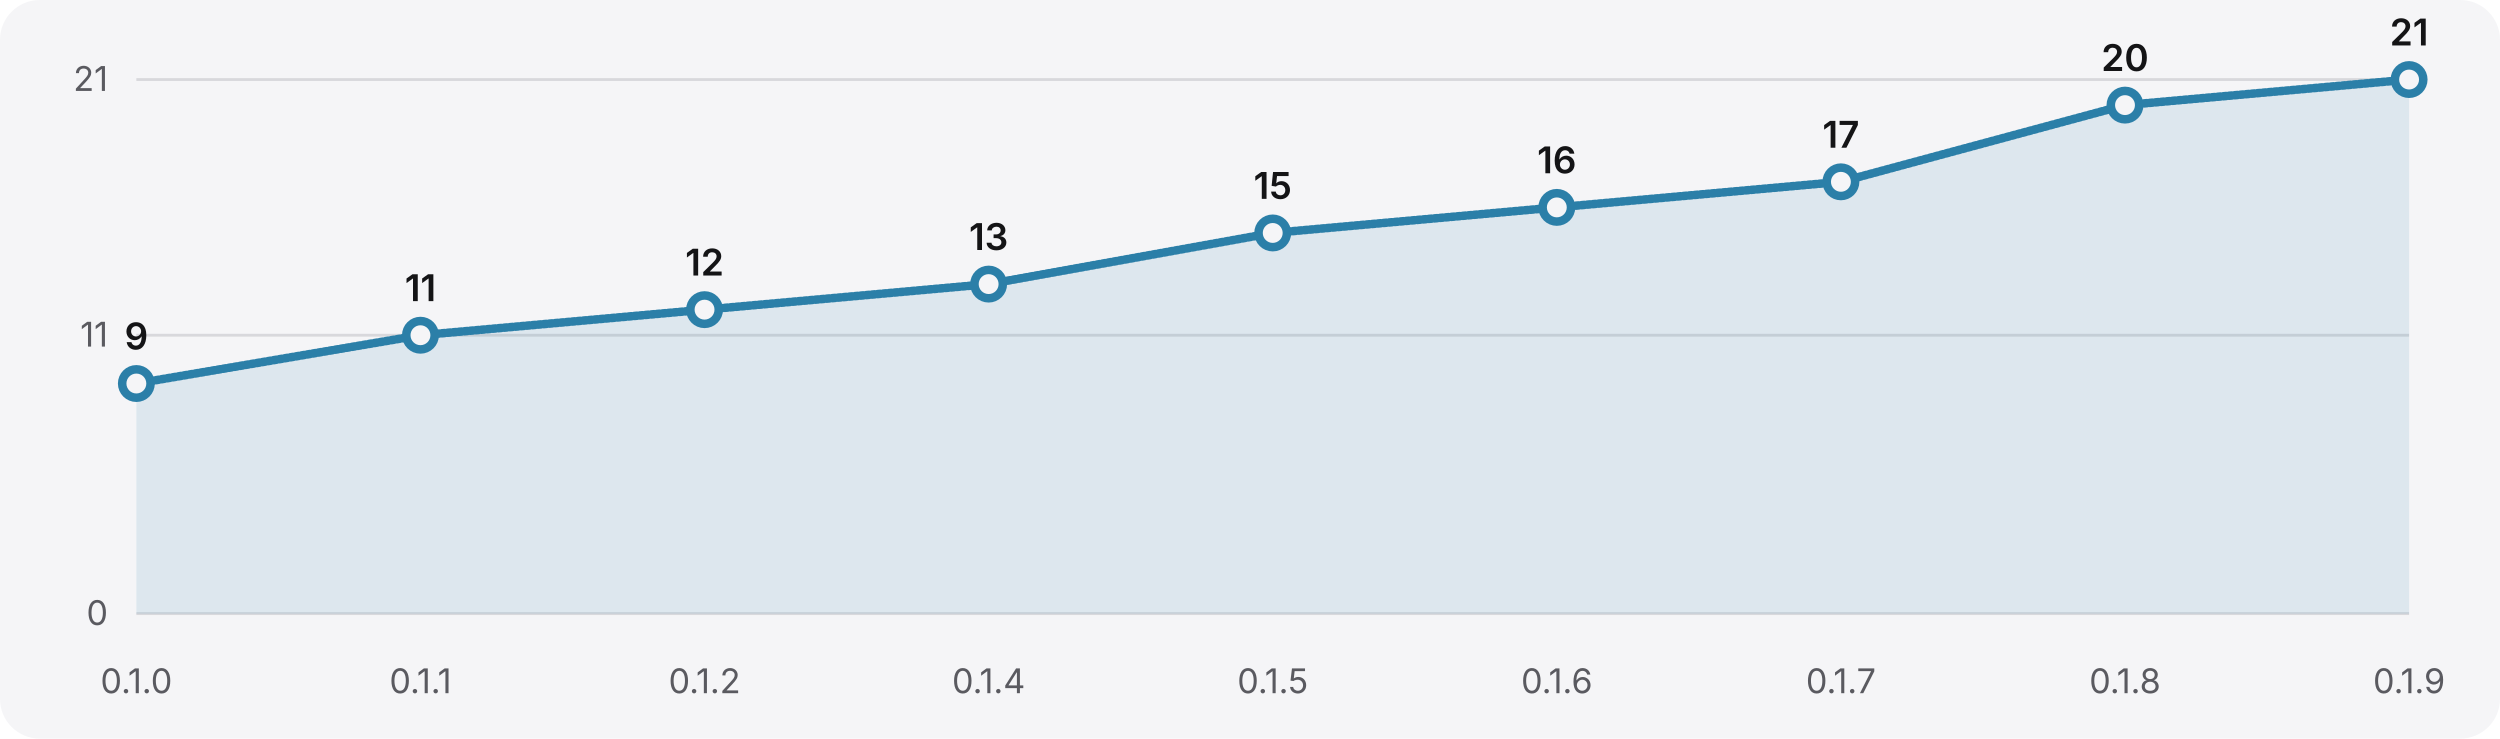
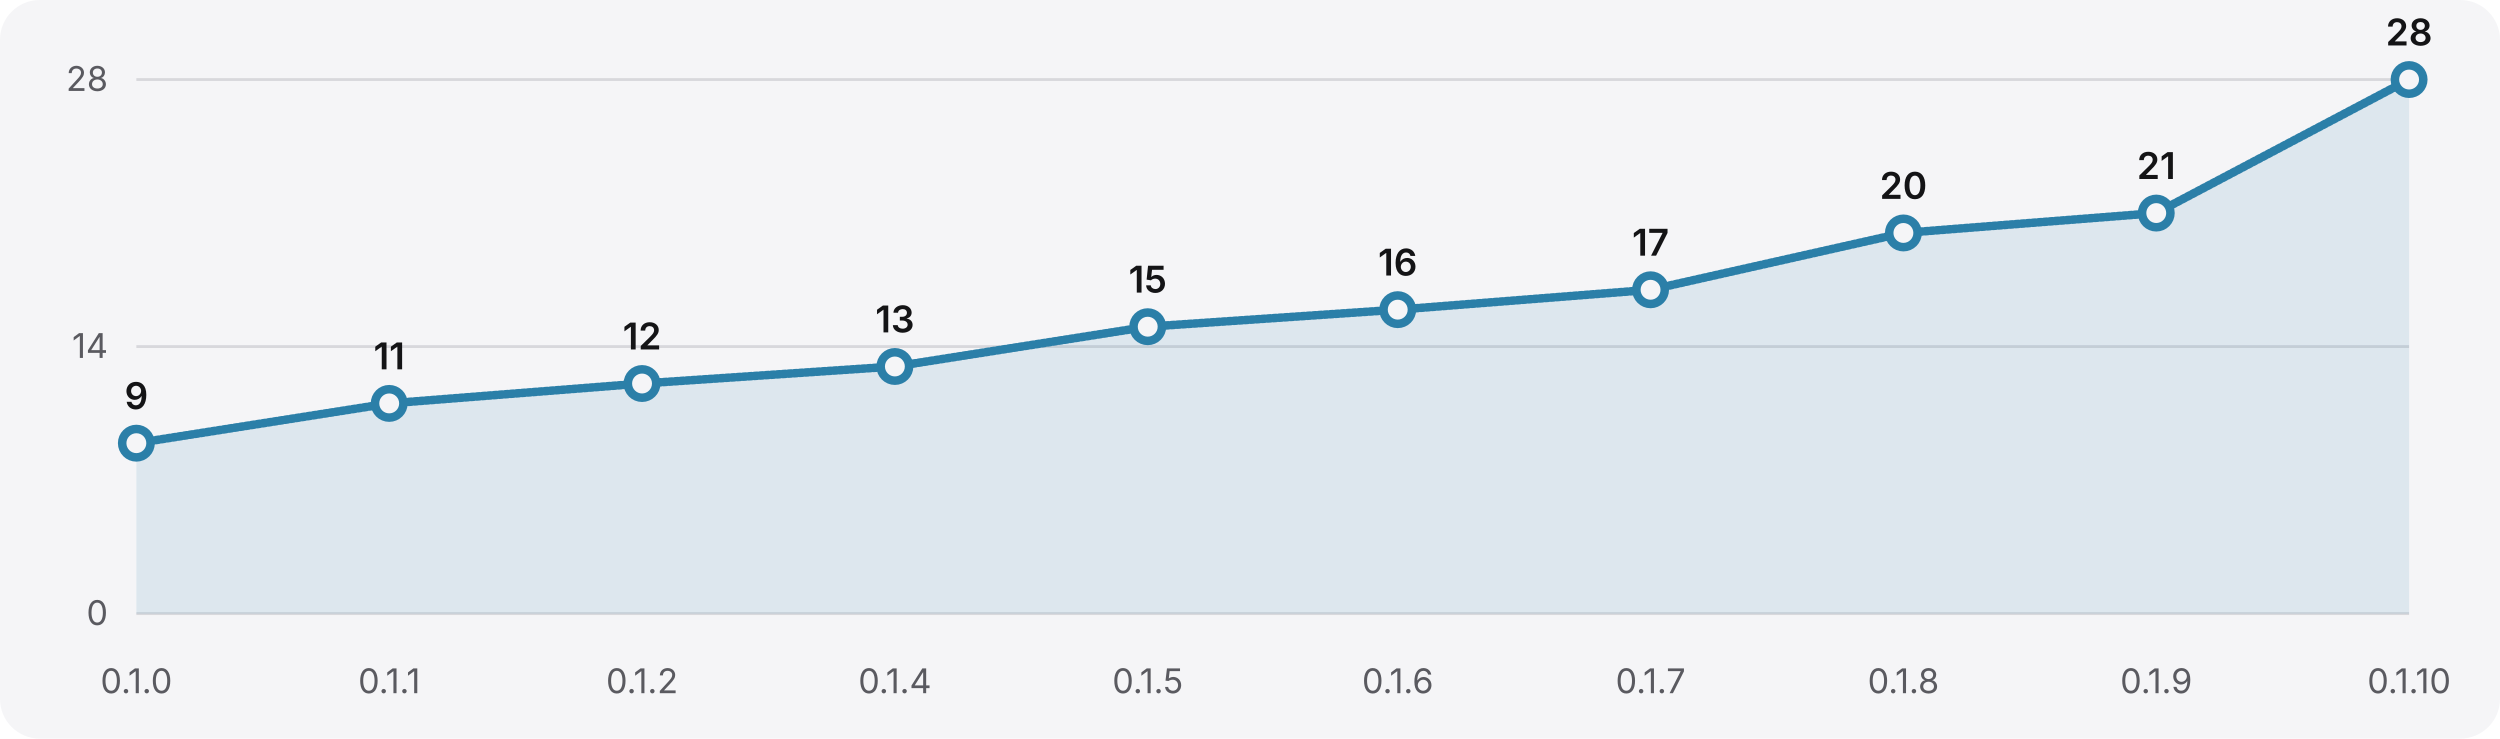
<svg xmlns="http://www.w3.org/2000/svg" viewBox="0 0 880 260" width="880" height="260" font-family="-apple-system, Segoe UI, sans-serif" role="img">
  <style>.line{stroke-dasharray:1;stroke-dashoffset:1;animation:draw 1.5s ease-out forwards}@keyframes draw{to{stroke-dashoffset:0}}@media (prefers-reduced-motion: reduce){.line{animation:none;stroke-dashoffset:0}}</style>
  <rect width="880" height="260" rx="14" fill="#F5F5F7" />
  <line x1="48" x2="848" y1="216" y2="216" stroke="#d8d8dc" stroke-width="1" />
  <text x="38" y="220" text-anchor="end" font-size="12" fill="#5a5a60">0</text>
-   <line x1="48" x2="848" y1="118" y2="118" stroke="#d8d8dc" stroke-width="1" />
-   <text x="38" y="122" text-anchor="end" font-size="12" fill="#5a5a60">11</text>
+   <line x1="48" x2="848" y1="122" y2="122" stroke="#d8d8dc" stroke-width="1" />
+   <text x="38" y="126" text-anchor="end" font-size="12" fill="#5a5a60">14</text>
  <line x1="48" x2="848" y1="28" y2="28" stroke="#d8d8dc" stroke-width="1" />
-   <text x="38" y="32" text-anchor="end" font-size="12" fill="#5a5a60">21</text>
-   <path d="M48 135 L148 118 L248 109 L348 100 L448 82 L548 73 L648 64 L748 37 L848 28 L848 216 L48 216 Z" fill="#2b7fa8" fill-opacity="0.12" />
-   <path class="line" d="M48 135 L148 118 L248 109 L348 100 L448 82 L548 73 L648 64 L748 37 L848 28" pathLength="1" fill="none" stroke="#2b7fa8" stroke-width="3" stroke-linejoin="round" stroke-linecap="round" />
-   <circle cx="48" cy="135" r="5" fill="#F5F5F7" stroke="#2b7fa8" stroke-width="3" />
-   <text x="48" y="123" text-anchor="middle" font-size="13" font-weight="600" fill="#141416">9</text>
+   <text x="38" y="32" text-anchor="end" font-size="12" fill="#5a5a60">28</text>
+   <path d="M48 156 L137 142 L226 135 L315 129 L404 115 L492 109 L581 102 L670 82 L759 75 L848 28 L848 216 L48 216 Z" fill="#2b7fa8" fill-opacity="0.12" />
+   <path class="line" d="M48 156 L137 142 L226 135 L315 129 L404 115 L492 109 L581 102 L670 82 L759 75 L848 28" pathLength="1" fill="none" stroke="#2b7fa8" stroke-width="3" stroke-linejoin="round" stroke-linecap="round" />
+   <circle cx="48" cy="156" r="5" fill="#F5F5F7" stroke="#2b7fa8" stroke-width="3" />
+   <text x="48" y="144" text-anchor="middle" font-size="13" font-weight="600" fill="#141416">9</text>
  <text x="48" y="244" text-anchor="middle" font-size="12" fill="#5a5a60">0.1.0</text>
-   <circle cx="148" cy="118" r="5" fill="#F5F5F7" stroke="#2b7fa8" stroke-width="3" />
-   <text x="148" y="106" text-anchor="middle" font-size="13" font-weight="600" fill="#141416">11</text>
-   <text x="148" y="244" text-anchor="middle" font-size="12" fill="#5a5a60">0.1.1</text>
-   <circle cx="248" cy="109" r="5" fill="#F5F5F7" stroke="#2b7fa8" stroke-width="3" />
-   <text x="248" y="97" text-anchor="middle" font-size="13" font-weight="600" fill="#141416">12</text>
-   <text x="248" y="244" text-anchor="middle" font-size="12" fill="#5a5a60">0.1.2</text>
-   <circle cx="348" cy="100" r="5" fill="#F5F5F7" stroke="#2b7fa8" stroke-width="3" />
-   <text x="348" y="88" text-anchor="middle" font-size="13" font-weight="600" fill="#141416">13</text>
-   <text x="348" y="244" text-anchor="middle" font-size="12" fill="#5a5a60">0.1.4</text>
-   <circle cx="448" cy="82" r="5" fill="#F5F5F7" stroke="#2b7fa8" stroke-width="3" />
-   <text x="448" y="70" text-anchor="middle" font-size="13" font-weight="600" fill="#141416">15</text>
-   <text x="448" y="244" text-anchor="middle" font-size="12" fill="#5a5a60">0.1.5</text>
-   <circle cx="548" cy="73" r="5" fill="#F5F5F7" stroke="#2b7fa8" stroke-width="3" />
-   <text x="548" y="61" text-anchor="middle" font-size="13" font-weight="600" fill="#141416">16</text>
-   <text x="548" y="244" text-anchor="middle" font-size="12" fill="#5a5a60">0.1.6</text>
-   <circle cx="648" cy="64" r="5" fill="#F5F5F7" stroke="#2b7fa8" stroke-width="3" />
-   <text x="648" y="52" text-anchor="middle" font-size="13" font-weight="600" fill="#141416">17</text>
-   <text x="648" y="244" text-anchor="middle" font-size="12" fill="#5a5a60">0.1.7</text>
-   <circle cx="748" cy="37" r="5" fill="#F5F5F7" stroke="#2b7fa8" stroke-width="3" />
-   <text x="748" y="25" text-anchor="middle" font-size="13" font-weight="600" fill="#141416">20</text>
-   <text x="748" y="244" text-anchor="middle" font-size="12" fill="#5a5a60">0.1.8</text>
+   <circle cx="137" cy="142" r="5" fill="#F5F5F7" stroke="#2b7fa8" stroke-width="3" />
+   <text x="137" y="130" text-anchor="middle" font-size="13" font-weight="600" fill="#141416">11</text>
+   <text x="137" y="244" text-anchor="middle" font-size="12" fill="#5a5a60">0.1.1</text>
+   <circle cx="226" cy="135" r="5" fill="#F5F5F7" stroke="#2b7fa8" stroke-width="3" />
+   <text x="226" y="123" text-anchor="middle" font-size="13" font-weight="600" fill="#141416">12</text>
+   <text x="226" y="244" text-anchor="middle" font-size="12" fill="#5a5a60">0.1.2</text>
+   <circle cx="315" cy="129" r="5" fill="#F5F5F7" stroke="#2b7fa8" stroke-width="3" />
+   <text x="315" y="117" text-anchor="middle" font-size="13" font-weight="600" fill="#141416">13</text>
+   <text x="315" y="244" text-anchor="middle" font-size="12" fill="#5a5a60">0.1.4</text>
+   <circle cx="404" cy="115" r="5" fill="#F5F5F7" stroke="#2b7fa8" stroke-width="3" />
+   <text x="404" y="103" text-anchor="middle" font-size="13" font-weight="600" fill="#141416">15</text>
+   <text x="404" y="244" text-anchor="middle" font-size="12" fill="#5a5a60">0.1.5</text>
+   <circle cx="492" cy="109" r="5" fill="#F5F5F7" stroke="#2b7fa8" stroke-width="3" />
+   <text x="492" y="97" text-anchor="middle" font-size="13" font-weight="600" fill="#141416">16</text>
+   <text x="492" y="244" text-anchor="middle" font-size="12" fill="#5a5a60">0.1.6</text>
+   <circle cx="581" cy="102" r="5" fill="#F5F5F7" stroke="#2b7fa8" stroke-width="3" />
+   <text x="581" y="90" text-anchor="middle" font-size="13" font-weight="600" fill="#141416">17</text>
+   <text x="581" y="244" text-anchor="middle" font-size="12" fill="#5a5a60">0.1.7</text>
+   <circle cx="670" cy="82" r="5" fill="#F5F5F7" stroke="#2b7fa8" stroke-width="3" />
+   <text x="670" y="70" text-anchor="middle" font-size="13" font-weight="600" fill="#141416">20</text>
+   <text x="670" y="244" text-anchor="middle" font-size="12" fill="#5a5a60">0.1.8</text>
+   <circle cx="759" cy="75" r="5" fill="#F5F5F7" stroke="#2b7fa8" stroke-width="3" />
+   <text x="759" y="63" text-anchor="middle" font-size="13" font-weight="600" fill="#141416">21</text>
+   <text x="759" y="244" text-anchor="middle" font-size="12" fill="#5a5a60">0.1.9</text>
  <circle cx="848" cy="28" r="5" fill="#F5F5F7" stroke="#2b7fa8" stroke-width="3" />
-   <text x="848" y="16" text-anchor="middle" font-size="13" font-weight="600" fill="#141416">21</text>
-   <text x="848" y="244" text-anchor="middle" font-size="12" fill="#5a5a60">0.1.9</text>
+   <text x="848" y="16" text-anchor="middle" font-size="13" font-weight="600" fill="#141416">28</text>
+   <text x="848" y="244" text-anchor="middle" font-size="12" fill="#5a5a60">0.1.10</text>
</svg>
